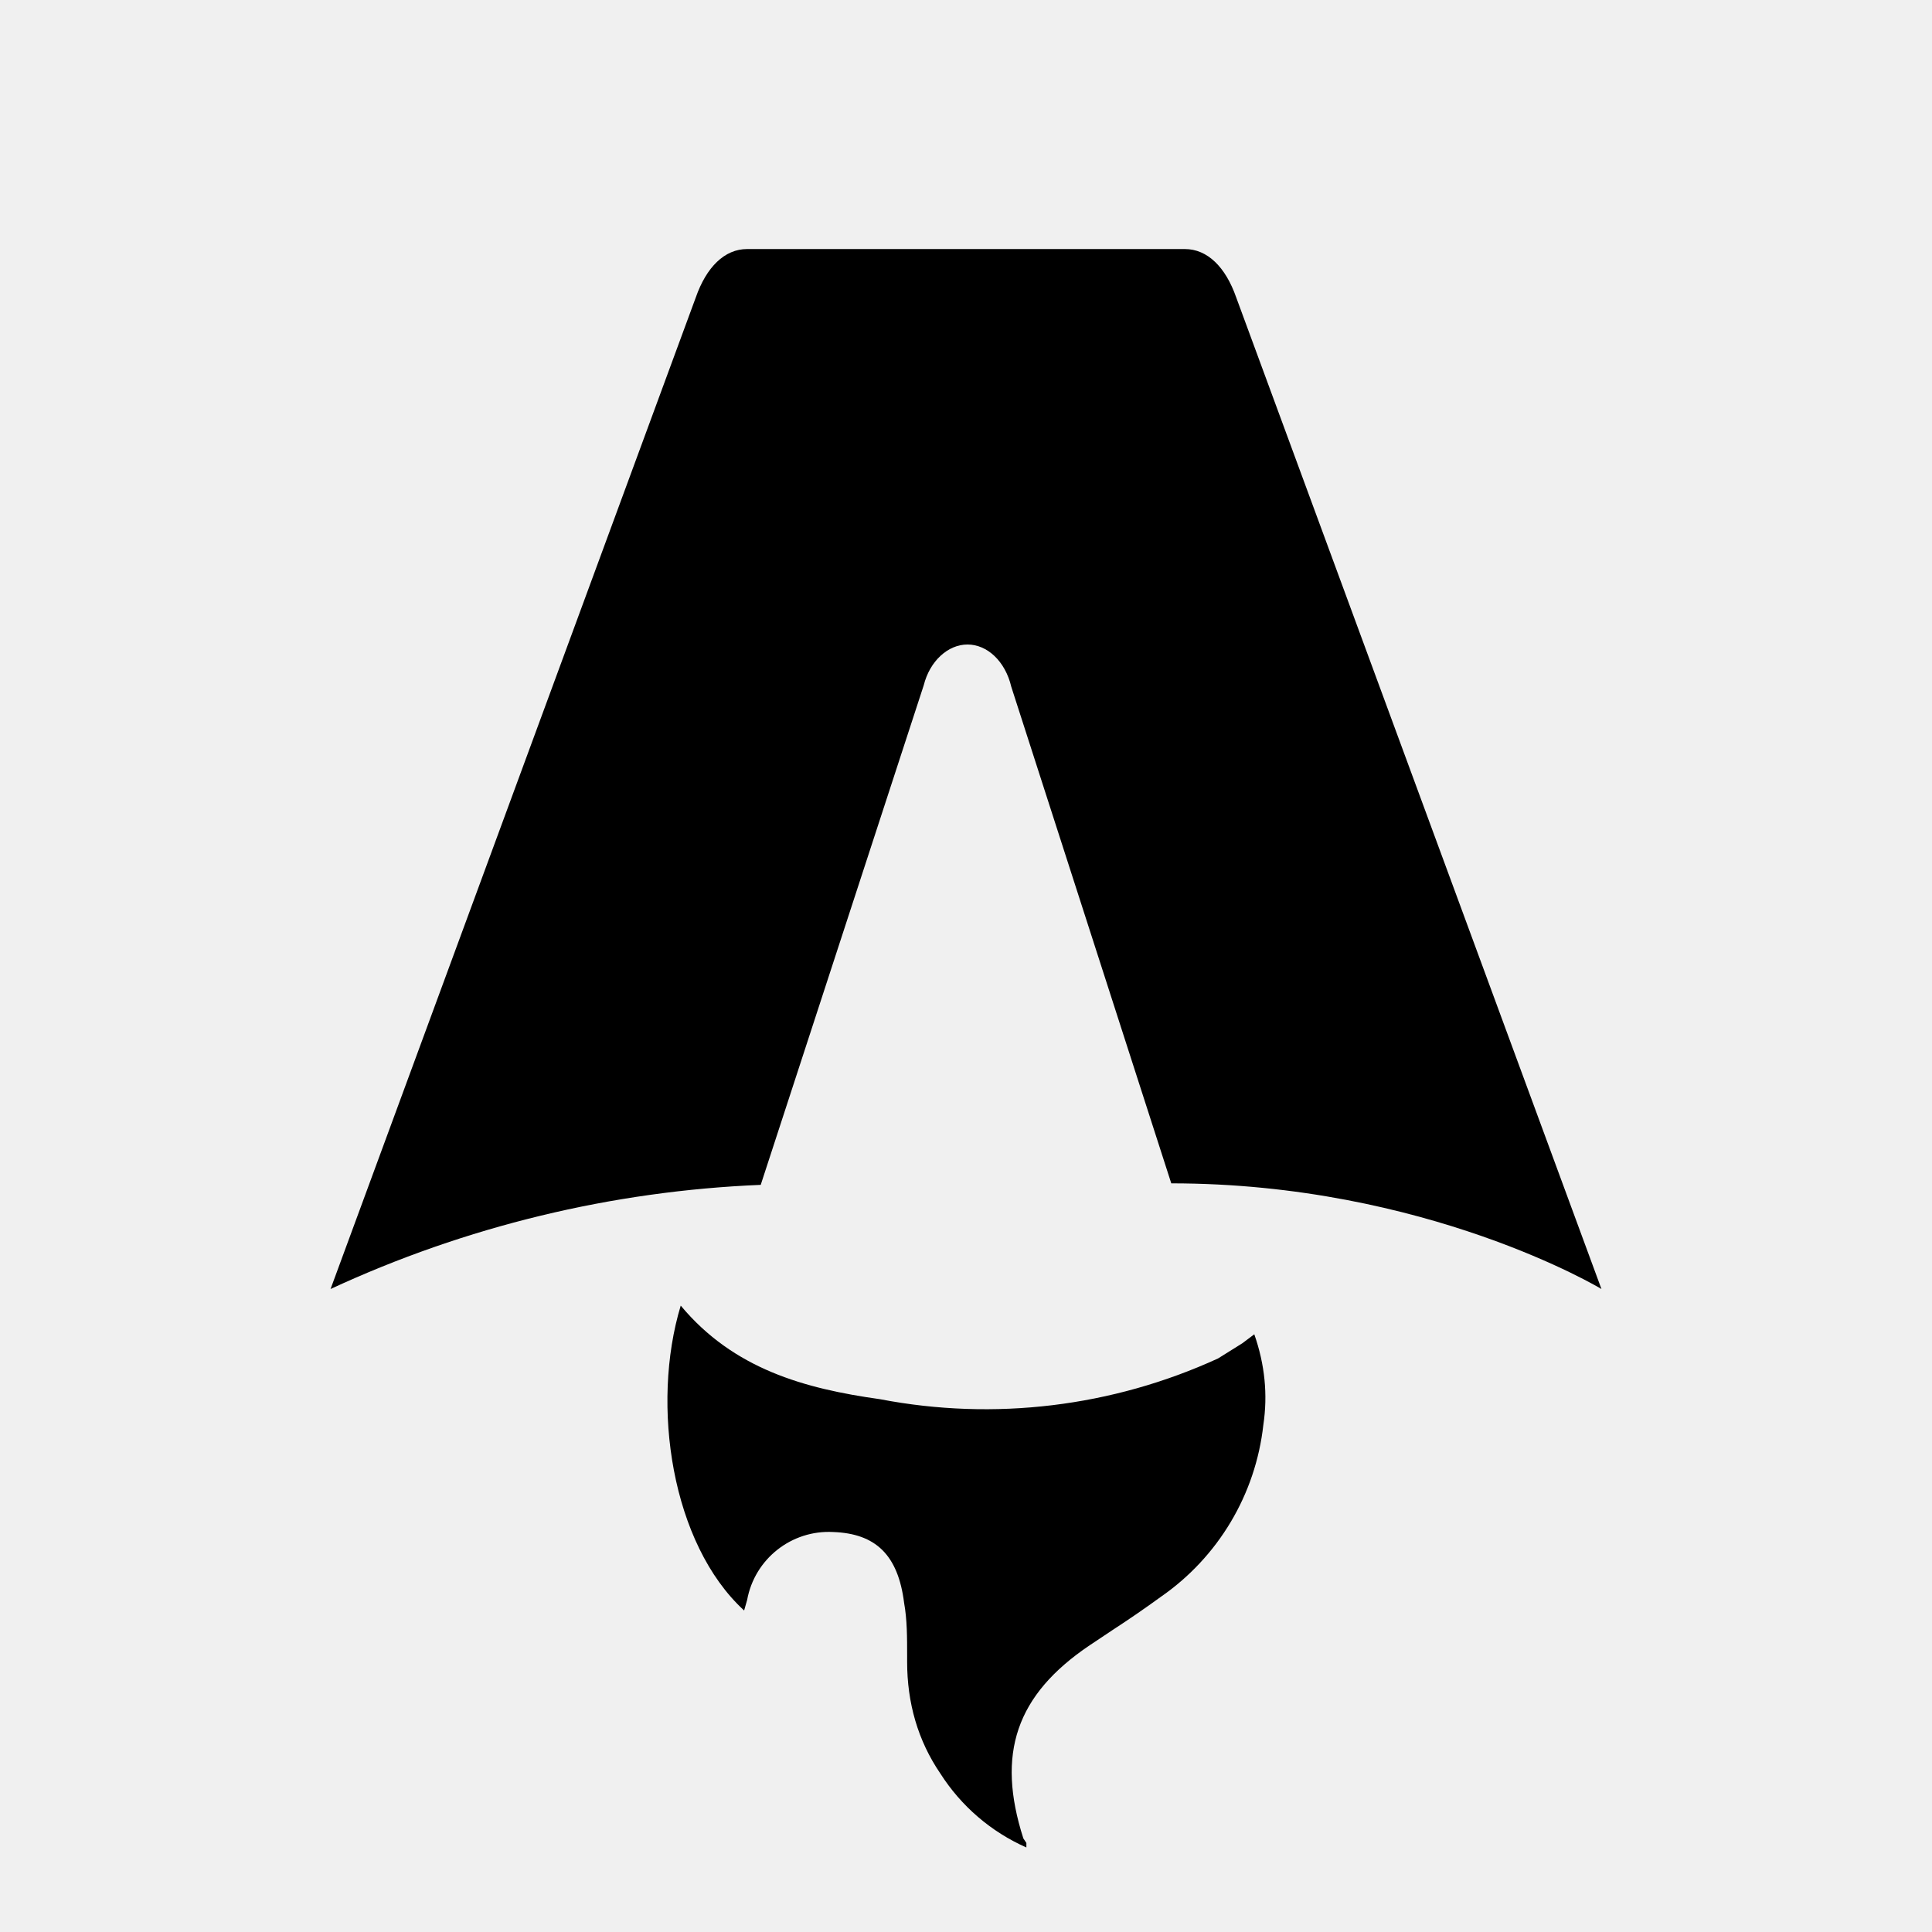
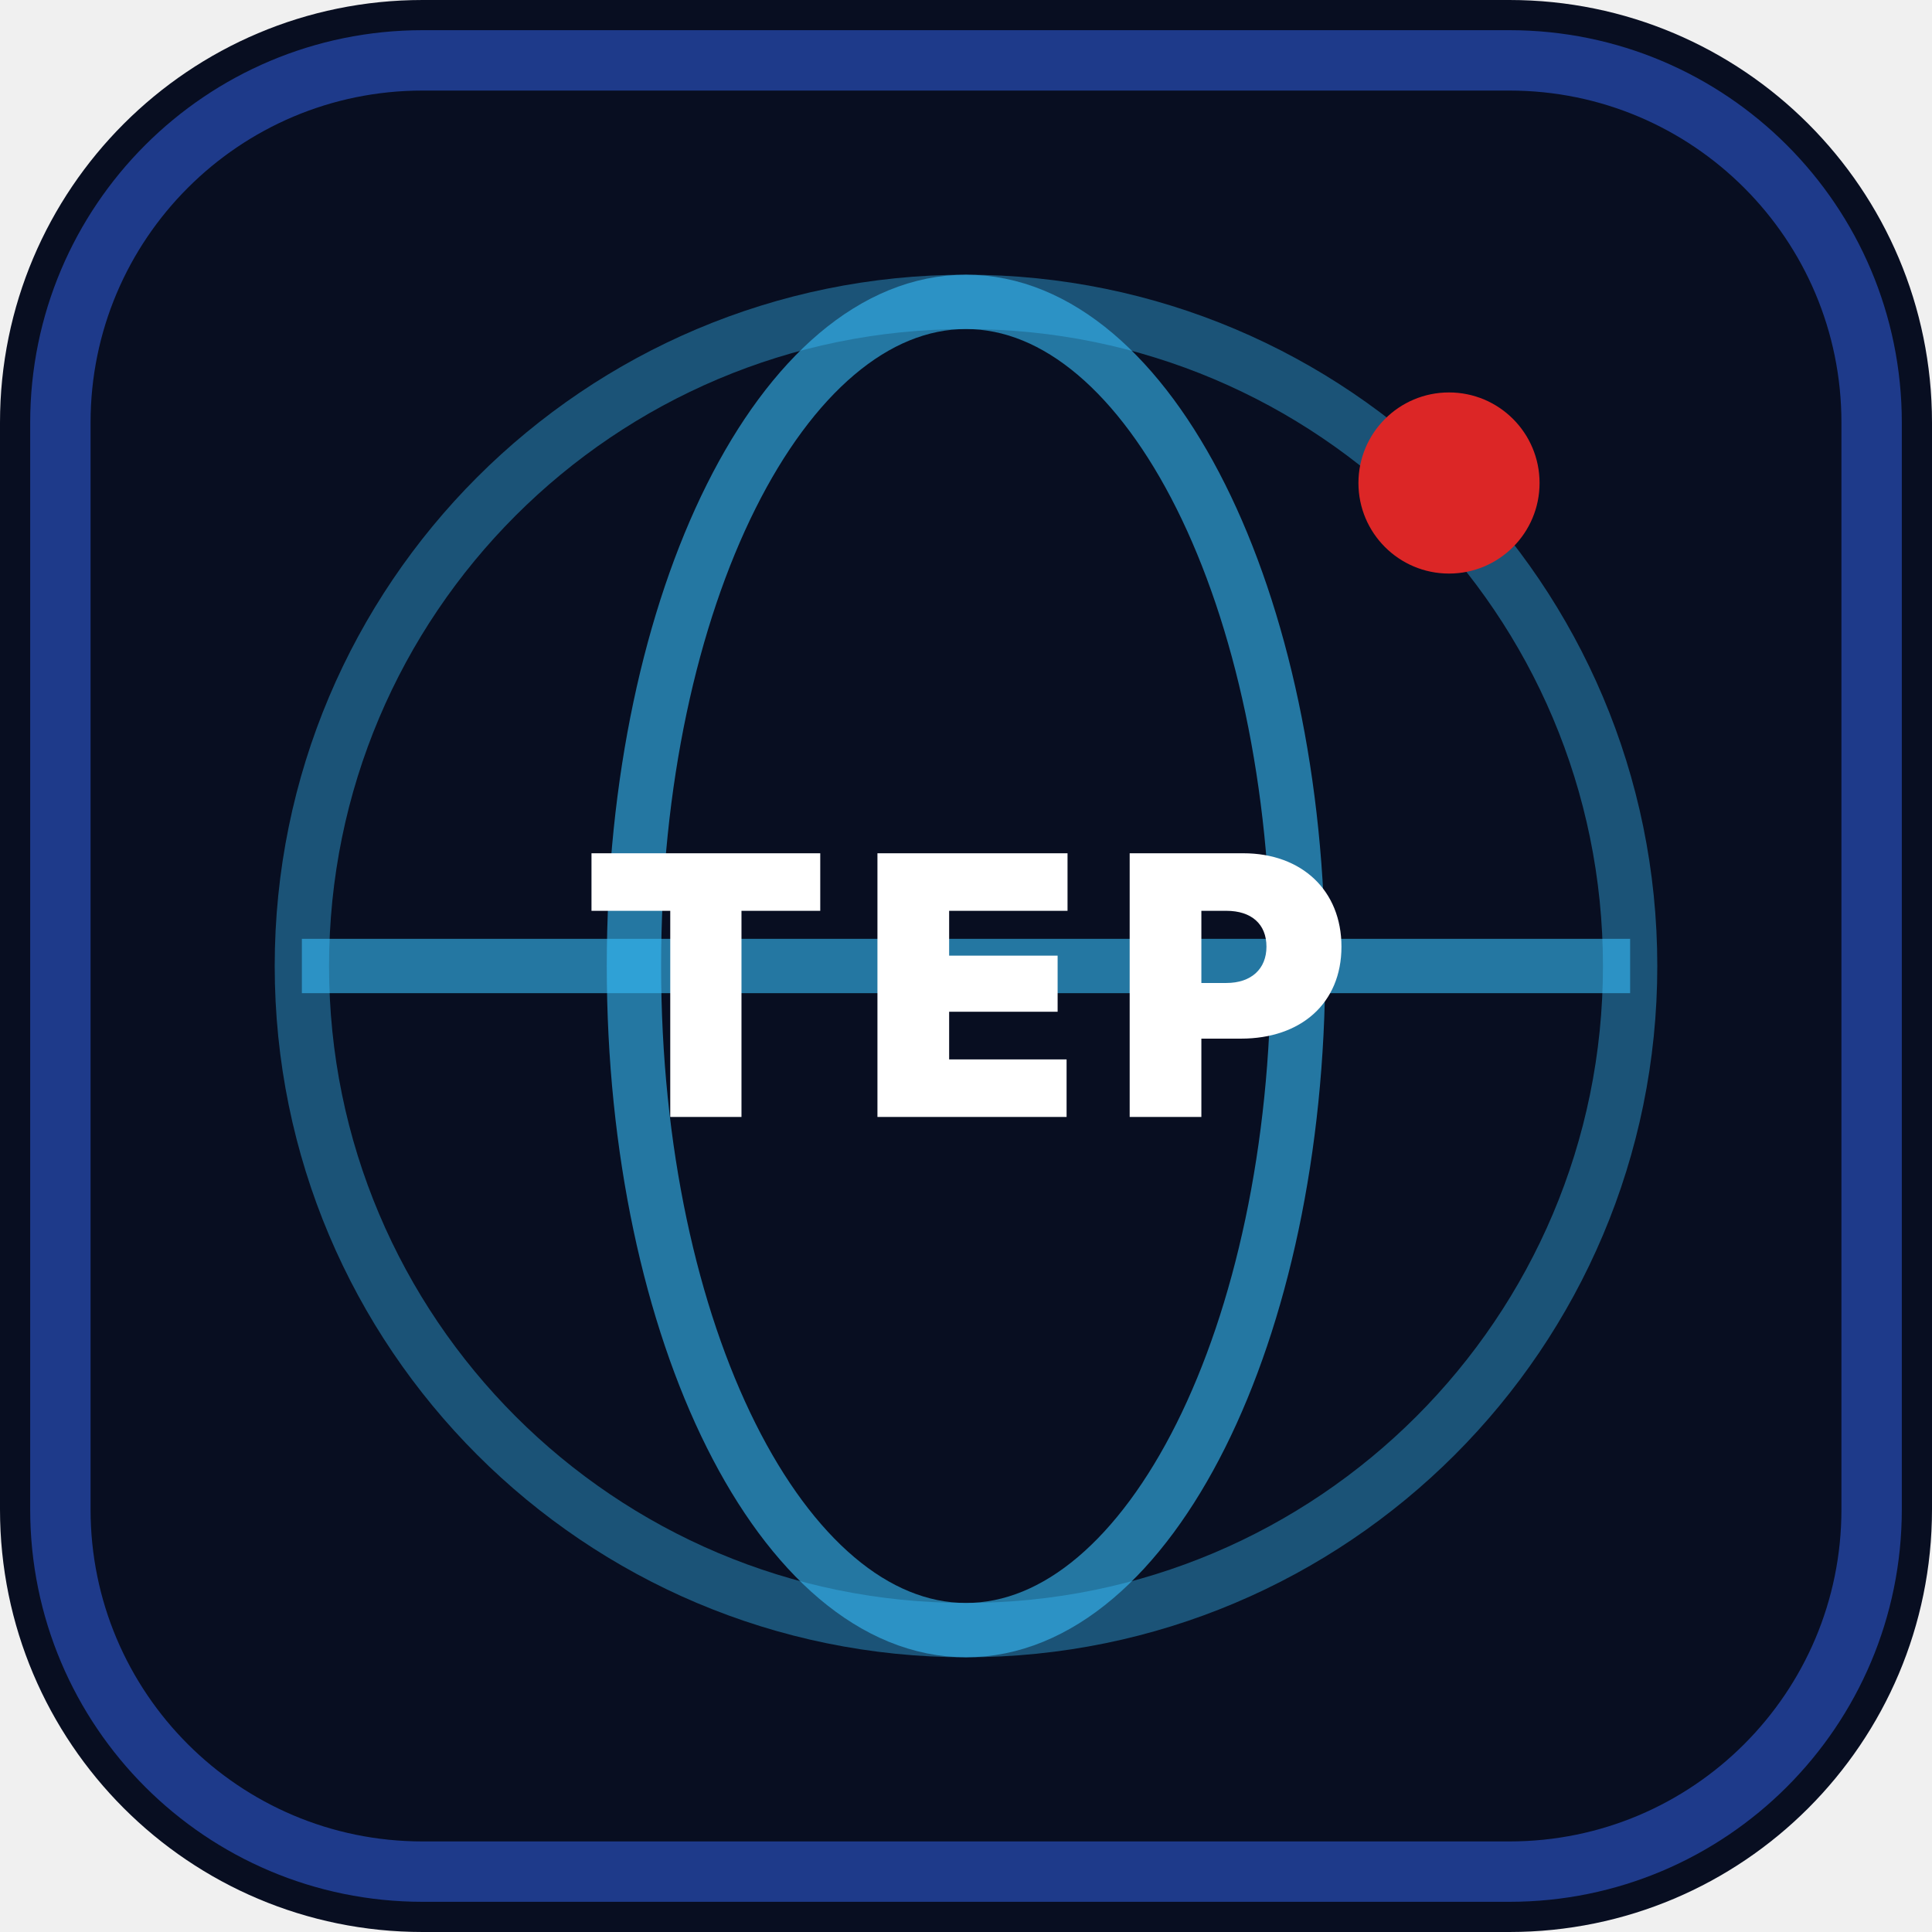
- <svg xmlns="http://www.w3.org/2000/svg" fill="none" viewBox="0 0 128 128">
-   <path d="M50.4 78.5a75.1 75.1 0 0 0-28.5 6.9l24.2-65.7c.7-2 1.9-3.2 3.4-3.2h29c1.5 0 2.7 1.2 3.4 3.2l24.2 65.7s-11.6-7-28.5-7L67 45.5c-.4-1.7-1.6-2.8-2.9-2.8-1.3 0-2.5 1.1-2.9 2.7L50.4 78.5Zm-1.1 28.2Zm-4.2-20.2c-2 6.6-.6 15.8 4.2 20.2a17.5 17.5 0 0 1 .2-.7 5.5 5.5 0 0 1 5.7-4.5c2.8.1 4.3 1.5 4.7 4.7.2 1.1.2 2.3.2 3.5v.4c0 2.7.7 5.2 2.2 7.4a13 13 0 0 0 5.7 4.9v-.3l-.2-.3c-1.8-5.6-.5-9.5 4.4-12.8l1.5-1a73 73 0 0 0 3.2-2.2 16 16 0 0 0 6.8-11.4c.3-2 .1-4-.6-6l-.8.6-1.6 1a37 37 0 0 1-22.4 2.7c-5-.7-9.7-2-13.2-6.2Z" />
-   <style>
-         path { fill: #000; }
-         @media (prefers-color-scheme: dark) {
-             path { fill: #FFF; }
-         }
-     </style>
+ <svg xmlns="http://www.w3.org/2000/svg" viewBox="0 0 64 64" fill="none">
+   <rect width="64" height="64" rx="14" fill="#080e21" />
+   <rect x="2" y="2" width="60" height="60" rx="12" stroke="#1e3a8a" stroke-width="2" />
+   <circle cx="32" cy="32" r="22" stroke="#38bdf8" stroke-width="1.8" stroke-opacity="0.4" />
+   <ellipse cx="32" cy="32" rx="11" ry="22" stroke="#38bdf8" stroke-width="1.8" stroke-opacity="0.6" />
+   <line x1="10" y1="32" x2="54" y2="32" stroke="#38bdf8" stroke-width="1.8" stroke-opacity="0.6" />
+   <text x="32" y="37" font-family="system-ui, -apple-system, sans-serif" font-size="12" font-weight="900" fill="#ffffff" text-anchor="middle" letter-spacing="1">TEP</text>
+   <circle cx="48" cy="16" r="3" fill="#dc2626" />
</svg>
